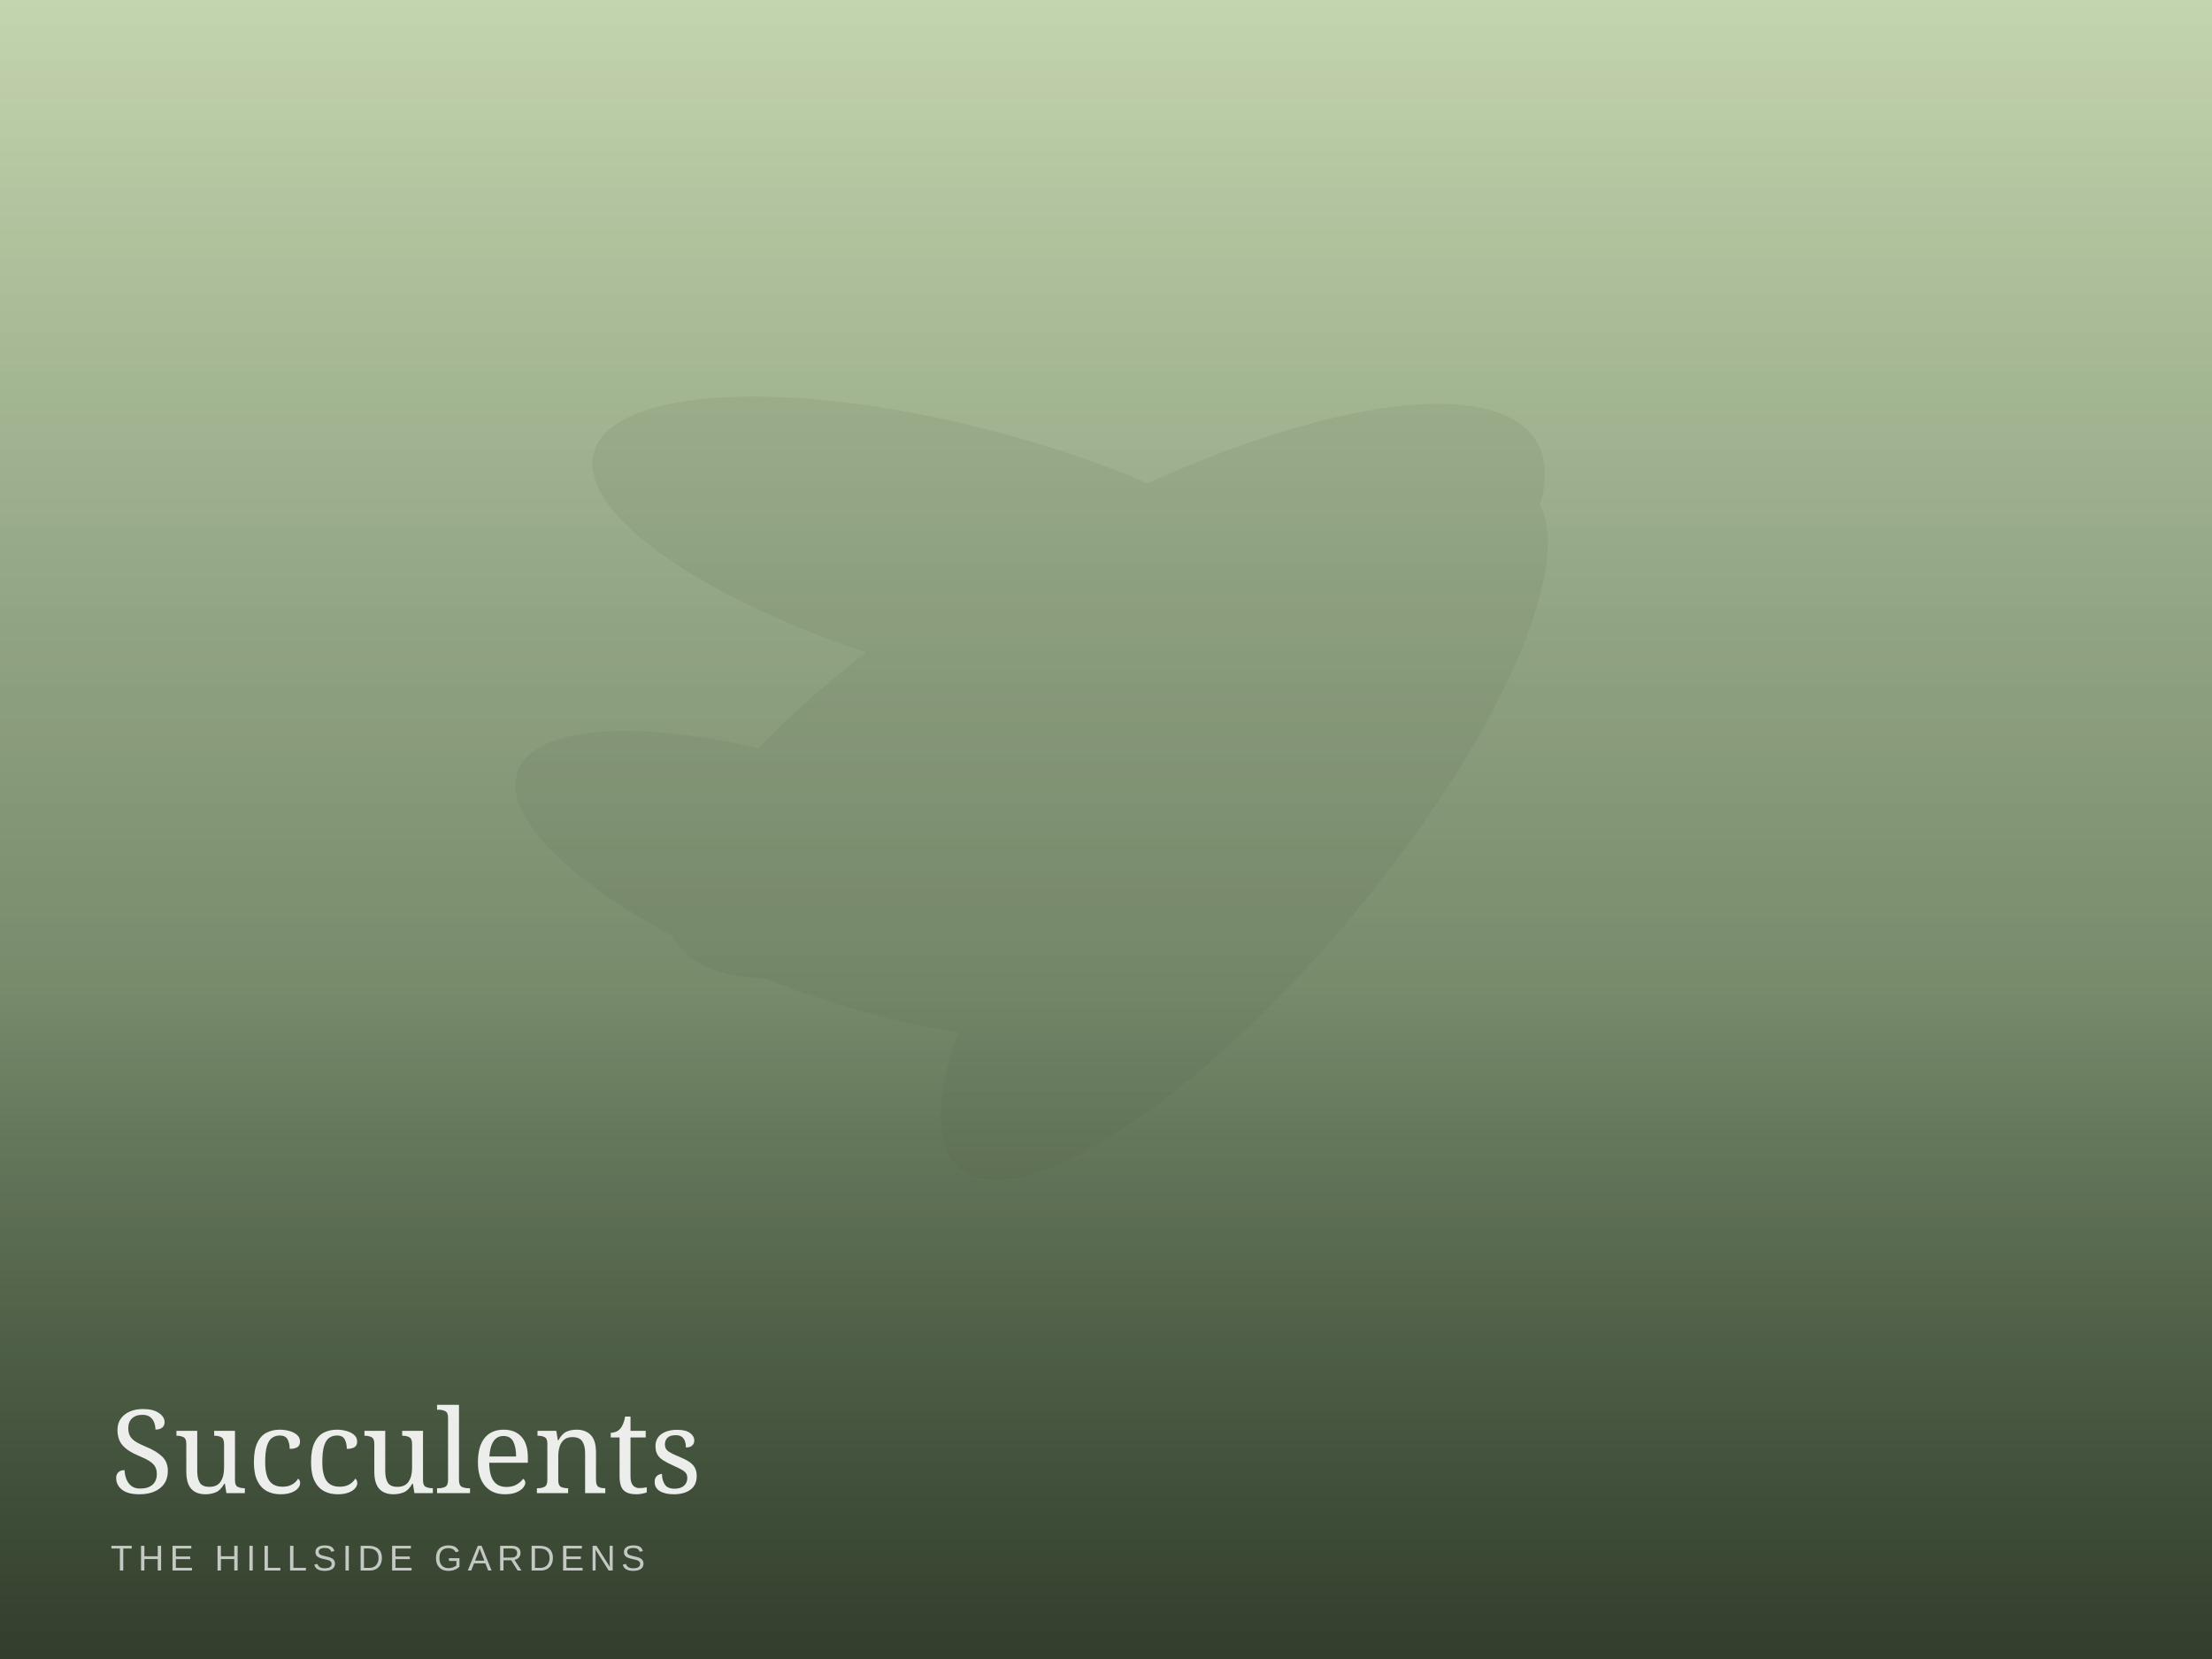
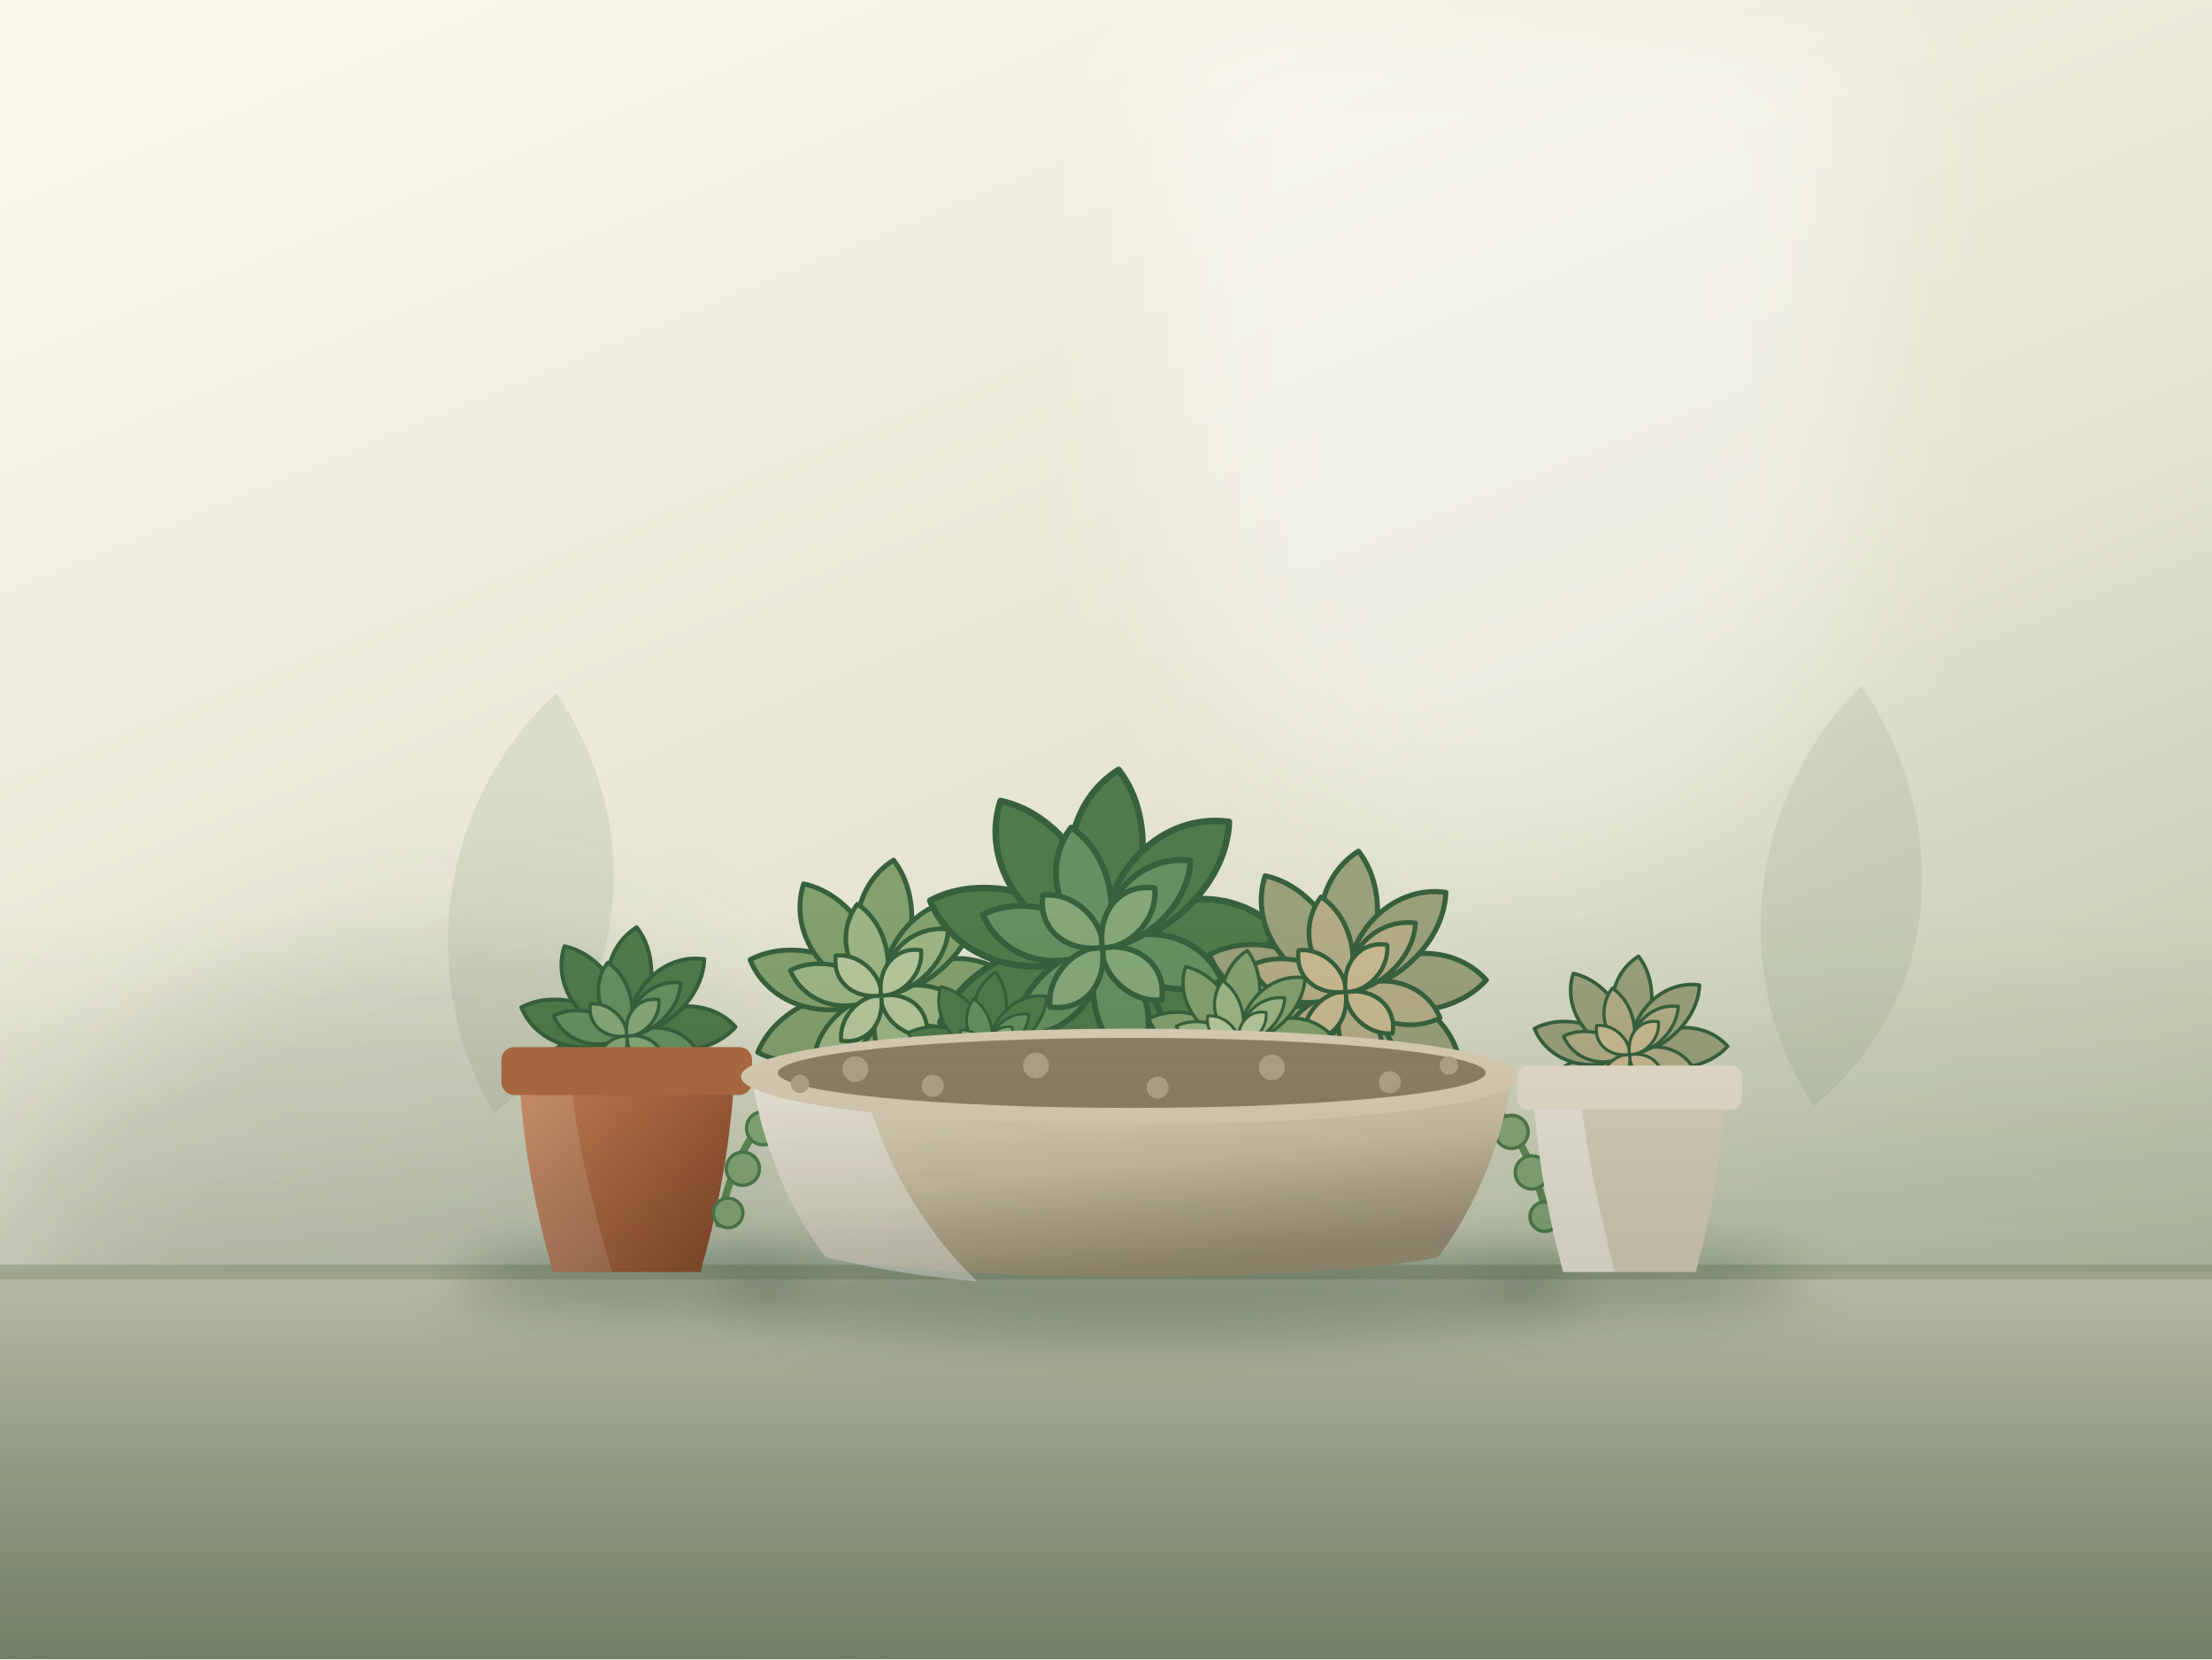
- <svg xmlns="http://www.w3.org/2000/svg" viewBox="0 0 800 600" width="800" height="600">
+ <svg xmlns="http://www.w3.org/2000/svg" viewBox="0 0 1200 900" width="1200" height="900" role="img" aria-labelledby="t d">
  <defs>
-     <linearGradient id="bg" x1="0" y1="0" x2="0" y2="1">
-       <stop offset="0%" stop-color="#c3d4ae" stop-opacity="1" />
-       <stop offset="100%" stop-color="#5a7251" stop-opacity="1" />
+     <linearGradient id="wall" x1="0.2" y1="0" x2="0.75" y2="1">
+       <stop offset="0" stop-color="#faf6ea" />
+       <stop offset="0.5" stop-color="#e6e5d2" />
+       <stop offset="1" stop-color="#b6c0a2" />
    </linearGradient>
-     <linearGradient id="vignette" x1="0" y1="0" x2="0" y2="1">
-       <stop offset="0%" stop-color="rgba(0,0,0,0)" stop-opacity="0" />
-       <stop offset="60%" stop-color="rgba(0,0,0,0.1)" stop-opacity="1" />
-       <stop offset="100%" stop-color="rgba(0,0,0,0.45)" stop-opacity="1" />
+     <linearGradient id="floor" x1="0" y1="0" x2="0" y2="1">
+       <stop offset="0" stop-color="#d3d2ba" />
+       <stop offset="1" stop-color="#9aa483" />
    </linearGradient>
+     <linearGradient id="bowlStone" x1="0" y1="0" x2="0.4" y2="1">
+       <stop offset="0" stop-color="#e6dcc6" />
+       <stop offset="0.55" stop-color="#cdc0a4" />
+       <stop offset="1" stop-color="#9c8f74" />
+     </linearGradient>
+     <linearGradient id="terracotta" x1="0" y1="0" x2="1" y2="0.6">
+       <stop offset="0" stop-color="#cb8256" />
+       <stop offset="1" stop-color="#8f4d2c" />
+     </linearGradient>
+     <linearGradient id="fade" x1="0" y1="0" x2="0" y2="1">
+       <stop offset="0.55" stop-color="#14291c" stop-opacity="0" />
+       <stop offset="1" stop-color="#14291c" stop-opacity="0.3" />
+     </linearGradient>
+     <filter id="soft" x="-40%" y="-40%" width="180%" height="180%">
+       <feGaussianBlur stdDeviation="38" />
+     </filter>
+     <filter id="cast" x="-50%" y="-90%" width="200%" height="280%">
+       <feGaussianBlur stdDeviation="14" />
+     </filter>
+     <g id="petalRingOuter" stroke="#37603c" stroke-width="2.6" stroke-linejoin="round">
+       <path d="M0 0 C 20 -24 54 -26 72 -6 C 54 14 18 14 0 0Z" />
+       <path d="M0 0 C 20 -24 54 -26 72 -6 C 54 14 18 14 0 0Z" transform="rotate(40)" />
+       <path d="M0 0 C 20 -24 54 -26 72 -6 C 54 14 18 14 0 0Z" transform="rotate(80)" />
+       <path d="M0 0 C 20 -24 54 -26 72 -6 C 54 14 18 14 0 0Z" transform="rotate(120)" />
+       <path d="M0 0 C 20 -24 54 -26 72 -6 C 54 14 18 14 0 0Z" transform="rotate(160)" />
+       <path d="M0 0 C 20 -24 54 -26 72 -6 C 54 14 18 14 0 0Z" transform="rotate(200)" />
+       <path d="M0 0 C 20 -24 54 -26 72 -6 C 54 14 18 14 0 0Z" transform="rotate(240)" />
+       <path d="M0 0 C 20 -24 54 -26 72 -6 C 54 14 18 14 0 0Z" transform="rotate(280)" />
+       <path d="M0 0 C 20 -24 54 -26 72 -6 C 54 14 18 14 0 0Z" transform="rotate(320)" />
+     </g>
+     <g id="petalRingMid" stroke="#37603c" stroke-width="2.4" stroke-linejoin="round">
+       <path d="M0 0 C 14 -17 37 -18 50 -4 C 37 10 12 10 0 0Z" transform="rotate(20)" />
+       <path d="M0 0 C 14 -17 37 -18 50 -4 C 37 10 12 10 0 0Z" transform="rotate(80)" />
+       <path d="M0 0 C 14 -17 37 -18 50 -4 C 37 10 12 10 0 0Z" transform="rotate(140)" />
+       <path d="M0 0 C 14 -17 37 -18 50 -4 C 37 10 12 10 0 0Z" transform="rotate(200)" />
+       <path d="M0 0 C 14 -17 37 -18 50 -4 C 37 10 12 10 0 0Z" transform="rotate(260)" />
+       <path d="M0 0 C 14 -17 37 -18 50 -4 C 37 10 12 10 0 0Z" transform="rotate(320)" />
+     </g>
+     <g id="petalRingCore" stroke="#37603c" stroke-width="2.2" stroke-linejoin="round">
+       <path d="M0 0 C 9 -12 24 -13 32 -2 C 24 8 7 8 0 0Z" transform="rotate(45)" />
+       <path d="M0 0 C 9 -12 24 -13 32 -2 C 24 8 7 8 0 0Z" transform="rotate(135)" />
+       <path d="M0 0 C 9 -12 24 -13 32 -2 C 24 8 7 8 0 0Z" transform="rotate(225)" />
+       <path d="M0 0 C 9 -12 24 -13 32 -2 C 24 8 7 8 0 0Z" transform="rotate(315)" />
+     </g>
+     <g id="rosetteSage">
+       <use href="#petalRingOuter" fill="#84a06d" />
+       <use href="#petalRingMid" fill="#9db584" />
+       <use href="#petalRingCore" fill="#b6c79b" />
+     </g>
+     <g id="rosetteDeep">
+       <use href="#petalRingOuter" fill="#4f7a4b" />
+       <use href="#petalRingMid" fill="#659061" />
+       <use href="#petalRingCore" fill="#86a878" />
+     </g>
+     <g id="rosetteBlush">
+       <use href="#petalRingOuter" fill="#9aa07a" />
+       <use href="#petalRingMid" fill="#b3ac86" />
+       <use href="#petalRingCore" fill="#c9b98f" />
+     </g>
  </defs>
-   <rect width="800" height="600" fill="url(#bg)" />
-   <g opacity="0.12" fill="#5a7251">
-     <ellipse cx="400" cy="250" rx="180" ry="60" transform="rotate(-30 400 250)" />
-     <ellipse cx="350" cy="200" rx="140" ry="45" transform="rotate(15 350 200)" />
-     <ellipse cx="450" cy="300" rx="160" ry="50" transform="rotate(-50 450 300)" />
-     <ellipse cx="300" cy="320" rx="120" ry="40" transform="rotate(20 300 320)" />
+   <rect width="1200" height="900" fill="url(#wall)" />
+   <rect x="630" y="-140" width="380" height="600" rx="190" fill="#ffffff" opacity="0.34" filter="url(#soft)" />
+   <circle cx="240" cy="740" r="240" fill="#1d3a26" opacity="0.11" filter="url(#soft)" />
+   <g fill="#5d7a52" opacity="0.12">
+     <path d="M268 604 C 224 528 240 432 302 376 C 352 452 342 546 268 604Z" />
+     <path d="M984 600 C 936 528 950 430 1010 372 C 1060 448 1054 542 984 600Z" />
  </g>
-   <rect width="800" height="600" fill="url(#vignette)" />
-   <text x="40" y="540" font-family="Georgia, serif" font-size="42" fill="white" opacity="0.9">Succulents</text>
-   <text x="40" y="568" font-family="Arial, sans-serif" font-size="13" fill="white" opacity="0.7" letter-spacing="2">THE HILLSIDE GARDENS</text>
+   <rect x="0" y="690" width="1200" height="210" fill="url(#floor)" />
+   <rect x="0" y="686" width="1200" height="8" fill="#8c9673" opacity="0.45" />
+   <g transform="translate(340 690)">
+     <ellipse cx="4" cy="4" rx="96" ry="17" fill="#1d3a26" opacity="0.3" filter="url(#cast)" />
+     <use href="#rosetteDeep" transform="translate(0 -128) scale(0.82)" />
+     <path d="M-58 -100 C -55 -60 -48 -28 -40 0 H40 C 48 -28 55 -60 58 -100Z" fill="url(#terracotta)" />
+     <path d="M-58 -100 C -55 -60 -48 -28 -40 0 H-8 C -18 -34 -26 -66 -30 -100Z" fill="#ffffff" opacity="0.14" />
+     <rect x="-68" y="-122" width="136" height="26" rx="7" fill="#b06a41" />
+   </g>
+   <g transform="translate(614 690)">
+     <ellipse cx="8" cy="8" rx="238" ry="27" fill="#1d3a26" opacity="0.32" filter="url(#cast)" />
+     <use href="#rosetteSage" transform="translate(-136 -150) scale(1.02)" />
+     <use href="#rosetteDeep" transform="translate(-16 -176) scale(1.34)" />
+     <use href="#rosetteBlush" transform="translate(116 -152) scale(1.06)" />
+     <use href="#rosetteSage" transform="translate(58 -124) scale(0.7)" />
+     <use href="#rosetteDeep" transform="translate(-78 -118) scale(0.62)" />
+     <g fill="none" stroke="#5f8a52" stroke-width="4" stroke-linecap="round">
+       <path d="M-176 -108 C -204 -84 -218 -58 -224 -26" />
+       <path d="M182 -106 C 208 -82 220 -56 226 -26" />
+     </g>
+     <g fill="#86a878" stroke="#4f7a4b" stroke-width="1.8">
+       <circle cx="-186" cy="-98" r="9" />
+       <circle cx="-200" cy="-78" r="9" />
+       <circle cx="-211" cy="-56" r="9" />
+       <circle cx="-219" cy="-32" r="8" />
+       <circle cx="192" cy="-96" r="9" />
+       <circle cx="206" cy="-76" r="9" />
+       <circle cx="217" cy="-54" r="9" />
+       <circle cx="224" cy="-30" r="8" />
+     </g>
+     <path d="M-206 -104 C -200 -68 -186 -34 -166 -8 C -100 6 100 6 166 -8 C 186 -34 200 -68 206 -104Z" fill="url(#bowlStone)" />
+     <path d="M-206 -104 C -200 -68 -186 -34 -166 -8 C -136 -1 -110 3 -84 5 C -114 -24 -136 -62 -146 -104Z" fill="#ffffff" opacity="0.42" />
+     <ellipse cx="0" cy="-106" rx="212" ry="26" fill="#dcd0b6" />
+     <ellipse cx="0" cy="-108" rx="192" ry="19" fill="#8e8266" />
+     <g fill="#b3a68a">
+       <circle cx="-150" cy="-110" r="7" />
+       <circle cx="-108" cy="-101" r="6" />
+       <circle cx="-52" cy="-112" r="7" />
+       <circle cx="14" cy="-100" r="6" />
+       <circle cx="76" cy="-111" r="7" />
+       <circle cx="140" cy="-103" r="6" />
+       <circle cx="172" cy="-112" r="5" />
+       <circle cx="-180" cy="-102" r="5" />
+     </g>
+   </g>
+   <g transform="translate(884 690)">
+     <ellipse cx="4" cy="4" rx="90" ry="16" fill="#1d3a26" opacity="0.28" filter="url(#cast)" />
+     <use href="#rosetteBlush" transform="translate(0 -118) scale(0.74)" />
+     <path d="M-52 -92 C -49 -56 -43 -26 -36 0 H36 C 43 -26 49 -56 52 -92Z" fill="#dad0b8" />
+     <path d="M-52 -92 C -49 -56 -43 -26 -36 0 H-8 C -16 -32 -23 -62 -26 -92Z" fill="#ffffff" opacity="0.45" />
+     <rect x="-61" y="-112" width="122" height="24" rx="6" fill="#e7dfcb" />
+   </g>
+   <rect width="1200" height="900" fill="url(#fade)" />
</svg>
